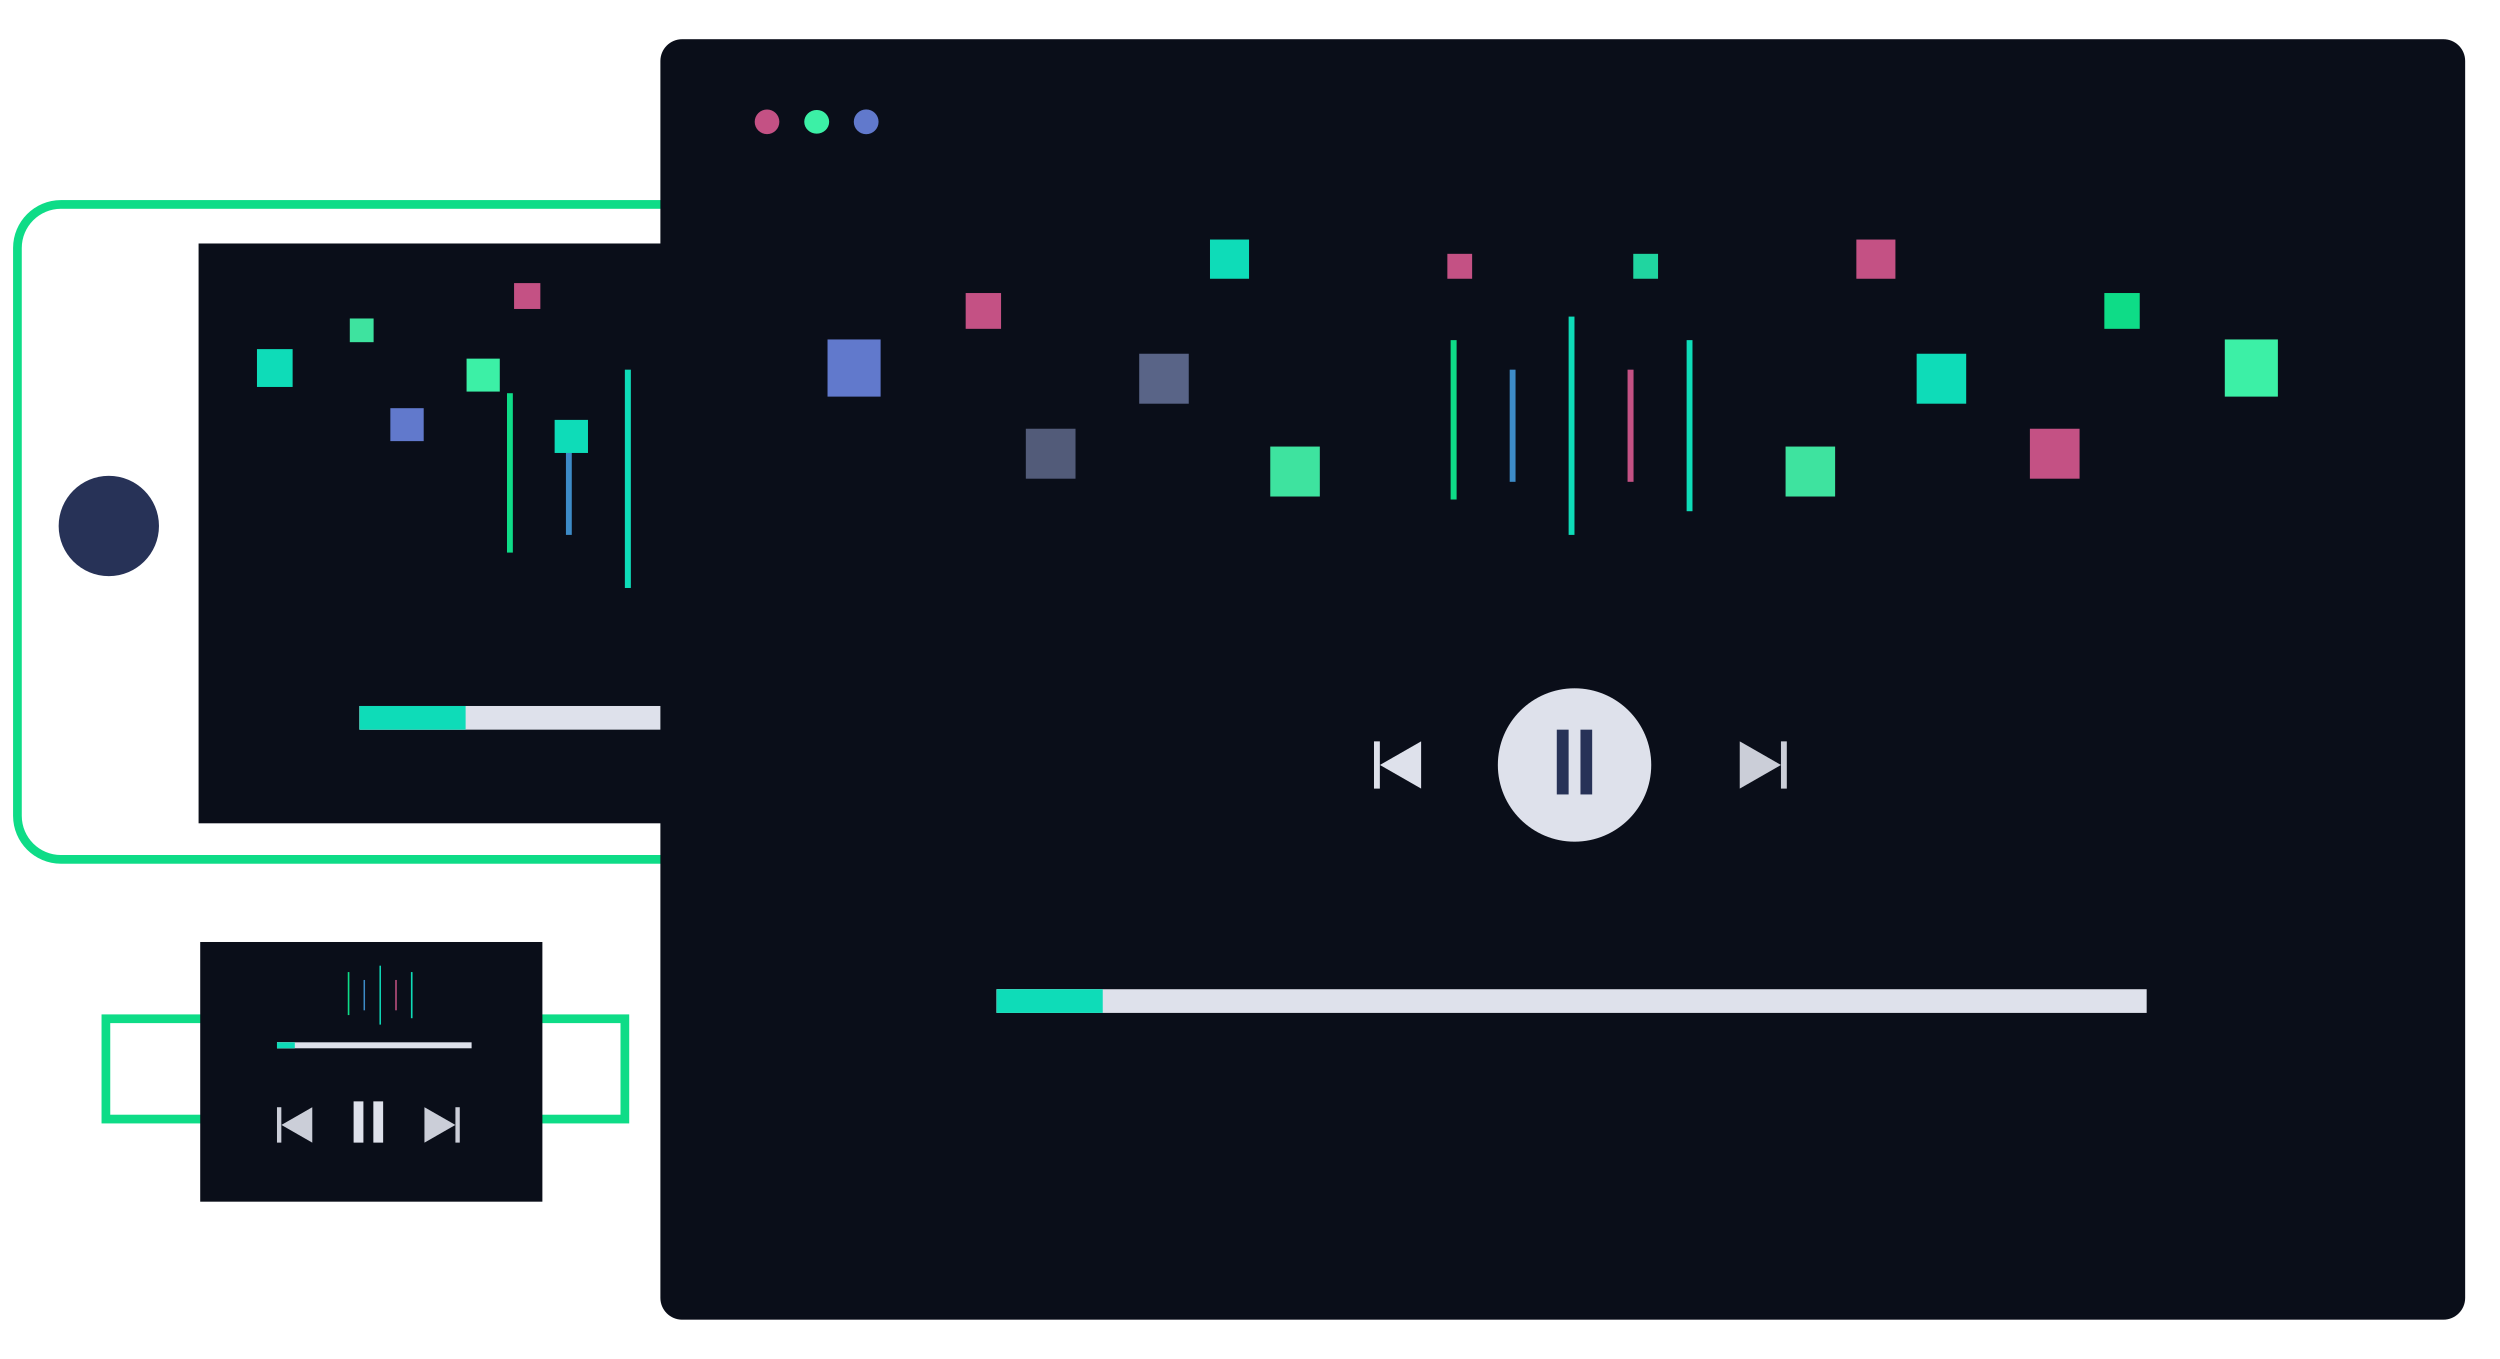
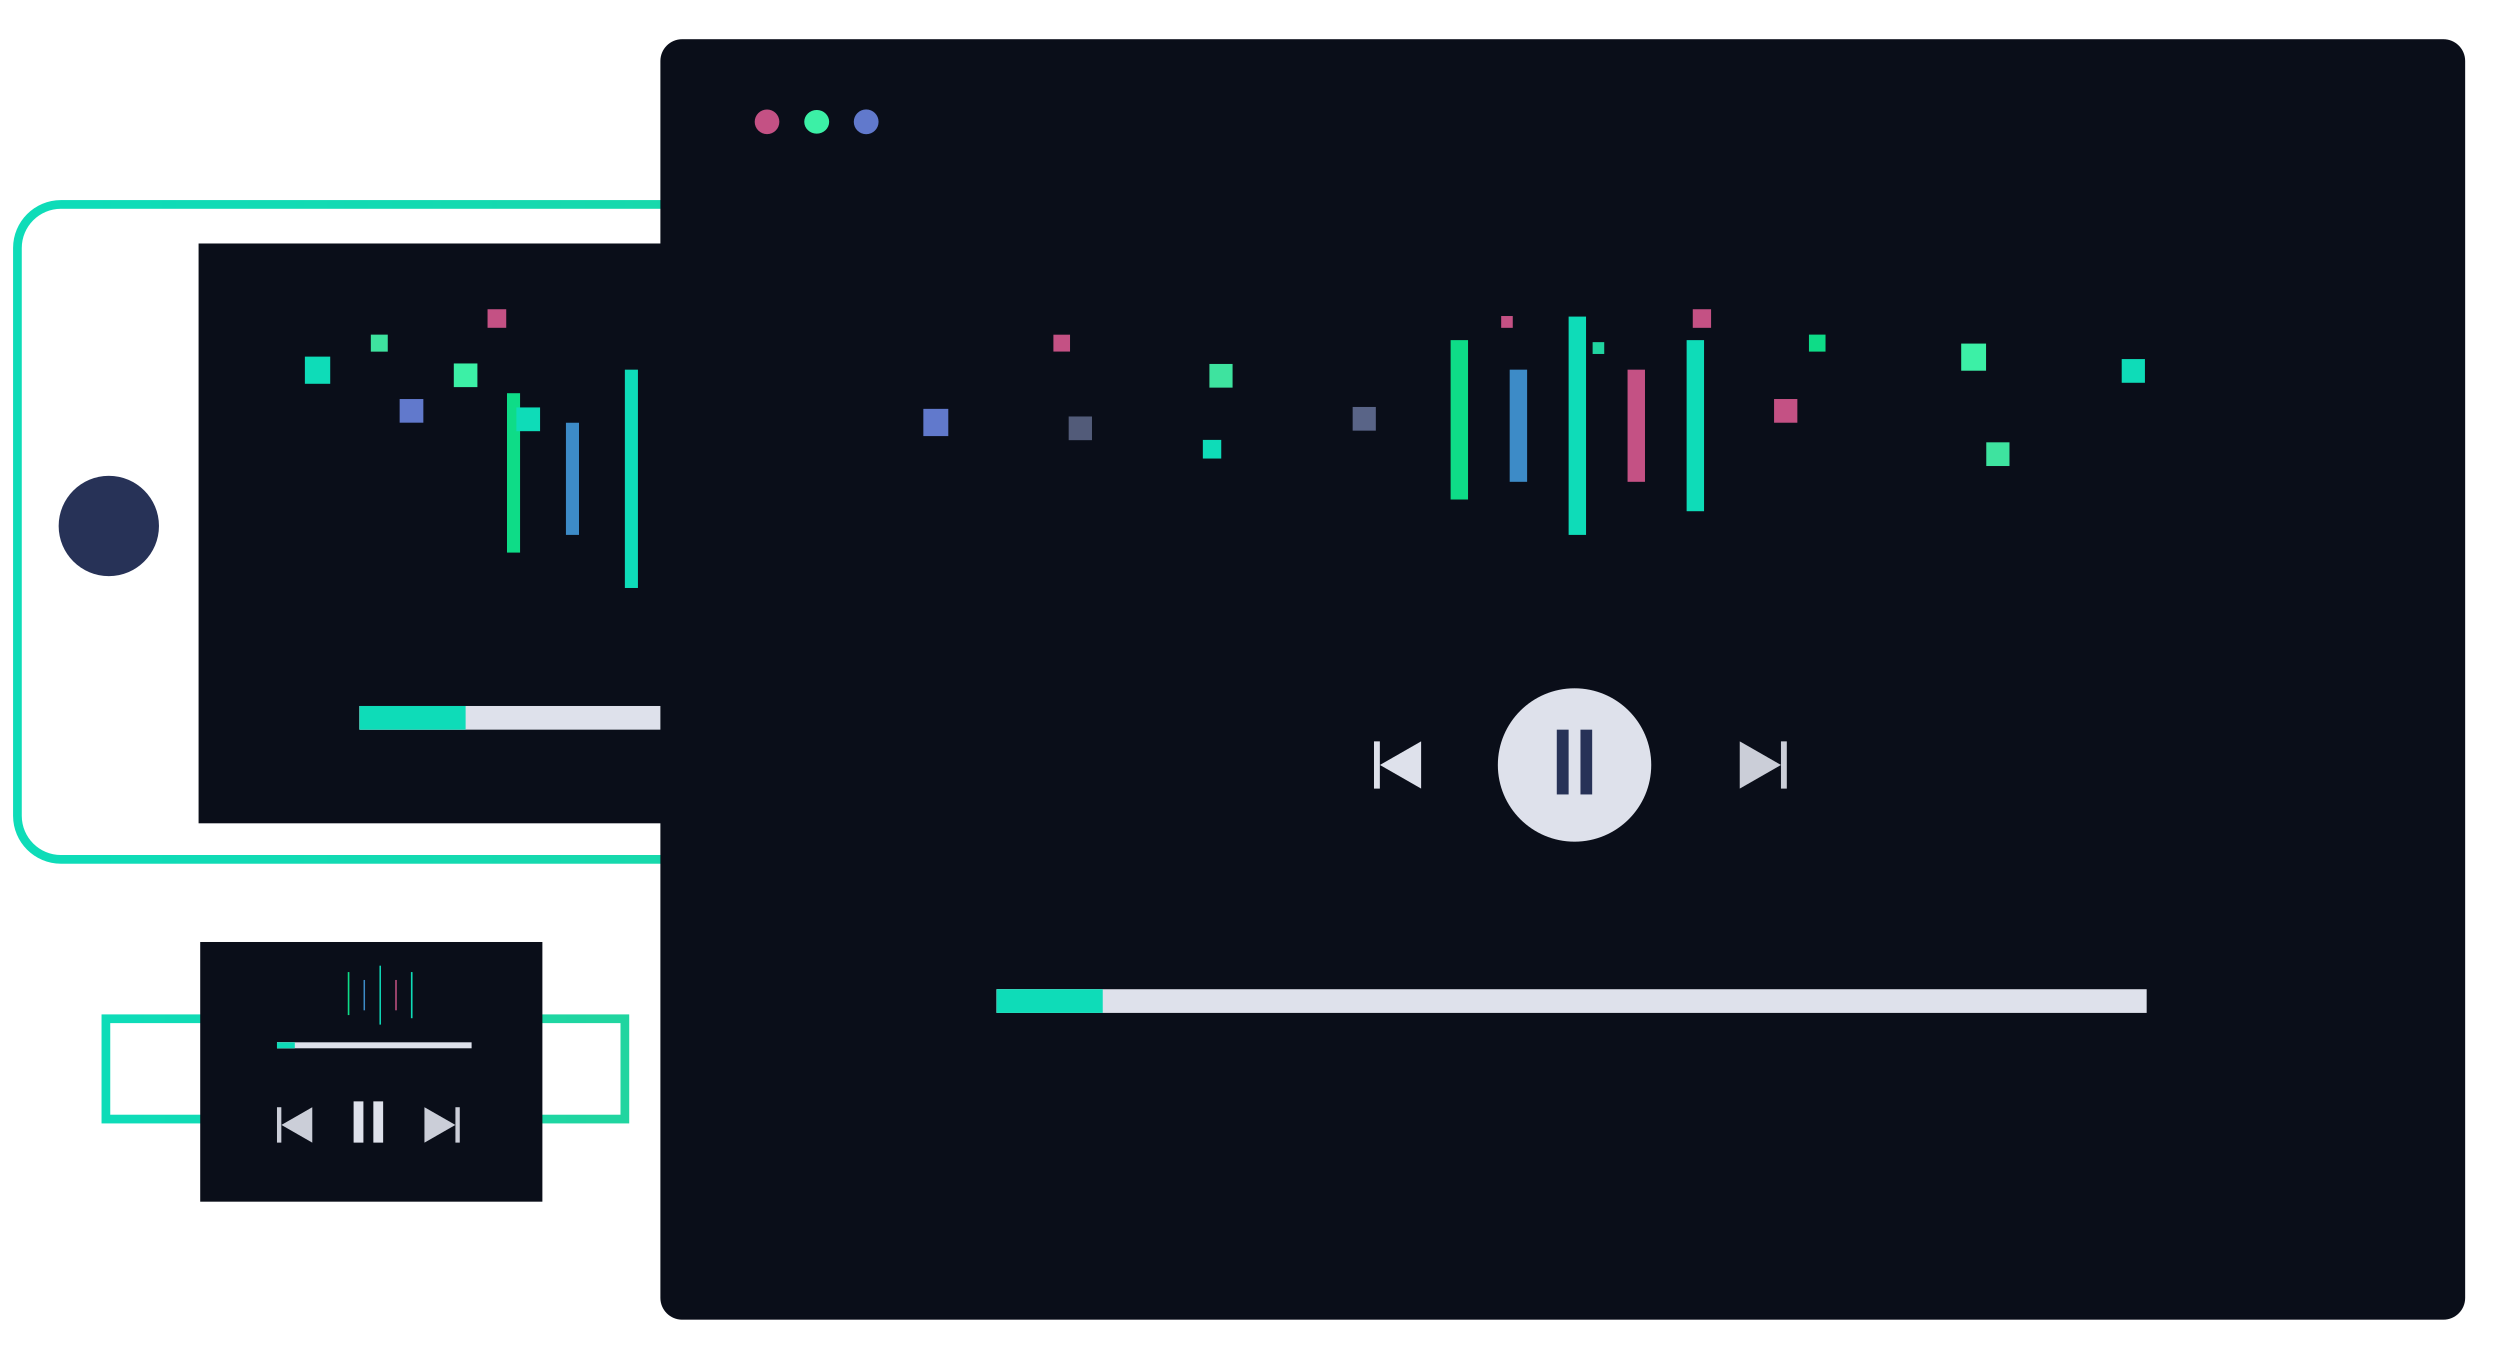
<svg xmlns="http://www.w3.org/2000/svg" preserveAspectRatio="xMidYMid" width="574" height="312" viewBox="0 0 574 312">
+   <style>
+     .cls-1 {
+     stroke:url(#aqua);
+     stroke-width: 2px;
+     fill: none;
+ }
+ 
+ .cls-2 {
+     fill: #273257;
+ }
+ 
+ .cls-3 {
+     fill: #0a0e19;
+ }
+ 
+ .cls-15,
+ .cls-4 {
+     fill: #c45184;
+ }
+ 
+ .cls-13,
+ .cls-5 {
+     fill: #dee1eb;
+ }
+ 
+ .cls-17,
+ .cls-6 {
+     fill: #0edcb8;
+ }
+ 
+ .cls-20,
+ .cls-7 {
+     fill: #3cf0a6;
+ }
+ 
+ .cls-14,
+ .cls-8 {
+     fill: #6179cc;
+ }
+ 
+ .cls-21,
+ .cls-9 {
+     fill: #0edc87;
+ }
+ 
+ .cls-10 {
+     fill: #3d8bc7;
+ }
+ 
+ .cls-11,
+ .cls-12 {
+     fill: #cbced8;
+ }
+ 
+ .cls-11,
+ .cls-13,
+ .cls-14,
+ .cls-15,
+ .cls-16,
+ .cls-17,
+ .cls-18,
+ .cls-19,
+ .cls-20,
+ .cls-21,
+ .cls-22 {
+     fill-rule: evenodd;
+ }
+ 
+ .cls-16 {
+     fill: #525b79;
+ }
+ 
+ .cls-18 {
+     fill: #596487;
+ }
+ 
+ .cls-19 {
+     fill: #3ee39f;
+ }
+ 
+ .cls-22 {
+     fill: #20d5a0;
+ }
+ 
+ .timer {
+     animation-name: timer;
+     animation-iteration-count: infinite;
+     animation-duration: 40s;
+ }
+ 
+ @keyframes timer {
+     0% {
+         width: 0;
+     }
+     100% {
+         width: 264.062px;
+     }
+ }
+ 
+ .timer-2 {
+     animation-name: timer-2;
+     animation-iteration-count: infinite;
+     animation-duration: 20s;
+ }
+ 
+ @keyframes timer-2 {
+     0% {
+         width: 0;
+     }
+     100% {
+         width: 69.094px;
+     }
+ }
+ 
+ .timer-3 {
+     animation-name: timer-3;
+     animation-iteration-count: infinite;
+     animation-duration: 10s;
+ }
+ 
+ @keyframes timer-3 {
+     0% {
+         width: 0;
+     }
+     100% {
+         width: 44.687px;
+     }
+ }
+ 
+ .beat {
+     transform-origin: center;
+ }
+ 
+ .beat-1 {
+     animation-name: beat-1;
+     animation-iteration-count: infinite;
+     animation-duration: 0.5s;
+     animation-timing-function: ease;
+ }
+ 
+ @keyframes beat-1 {
+     25%,
+     30% {
+         transform: scaleY(0.6);
+     }
+     70% {
+         transform: scaleY(1);
+     }
+ }
+ 
+ .beat-2 {
+     animation-name: beat-2;
+     animation-iteration-count: infinite;
+     animation-duration: 1s;
+     animation-timing-function: ease-in-out;
+ }
+ 
+ @keyframes beat-2 {
+     25%,
+     30% {
+         transform: scaleY(0.2);
+     }
+     70% {
+         transform: scaleY(1);
+     }
+ }
+ 
+ .beat-3 {
+     animation-name: beat-3;
+     animation-iteration-count: infinite;
+     animation-duration: 0.6s;
+     animation-timing-function: ease-in-out;
+ }
+ 
+ @keyframes beat-3 {
+     25%,
+     30% {
+         transform: scaleY(0.5);
+     }
+     70% {
+         transform: scaleY(1);
+     }
+ }
+ 
+ .beat-4 {
+     animation-name: beat-4;
+     animation-iteration-count: infinite;
+     animation-duration: 1.5s;
+     animation-timing-function: ease-in-out;
+ }
+ 
+ @keyframes beat-4 {
+     25%,
+     30% {
+         transform: scaleY(0.7);
+     }
+     70% {
+         transform: scaleY(1);
+     }
+ }
+ 
+ .blink {}
+ 
+ .blink-1 {
+     animation-name: blink-1;
+     animation-iteration-count: infinite;
+     animation-duration: 2s;
+     animation-timing-function: ease-in-out;
+ }
+ 
+ @keyframes blink-1 {
+     0% {
+         opacity: 1;
+     }
+     20% {
+         opacity: 0;
+     }
+     40% {
+         opacity: 1;
+     }
+     60% {
+         opacity: 0;
+     }
+     80% {
+         opacity: 1;
+     }
+     100%{
+       opacity: 0;
+     }
+ }
+ .blink-2 {
+     animation:  blink-2 2s ease-in-out infinite;
+     animation-delay: 0.4s;
+ 
+ }
+ 
+ @keyframes blink-2 {
+     0% {
+         opacity: 1;
+             }
+     20% {
+         opacity: 0;
+     }
+     40% {
+         opacity: 1;
+     }
+     60% {
+         opacity: 0;
+     }
+     80% {
+         opacity: 1;
+     }
+     100%{
+       opacity: 0;
+     }
+ }
+ .blink-3 {
+     animation:  blink-3 2s ease-in-out infinite;
+     animation-delay: 0.6s;
+ 
+ }
+ 
+ @keyframes blink-3 {
+     0% {
+         opacity: 1;
+             }
+     20% {
+         opacity: 0;
+     }
+     40% {
+         opacity: 1;
+     }
+     60% {
+         opacity: 0;
+     }
+     80% {
+         opacity: 1;
+     }
+     100%{
+       opacity: 0;
+     }
+ }
+ .blink-4 {
+     animation:  blink-4 2s ease-in-out infinite;
+     animation-delay: 0.8s;
+ 
+ }
+ 
+ @keyframes blink-4 {
+     0% {
+         opacity: 1;
+             }
+     20% {
+         opacity: 0;
+     }
+     40% {
+         opacity: 1;
+     }
+     60% {
+         opacity: 0;
+     }
+     80% {
+         opacity: 1;
+     }
+     100%{
+       opacity: 0;
+     }
+ }
+   </style>
  <defs>
-     <style>
-       .cls-1 {
-         stroke: #0edc87;
-         stroke-width: 2px;
-         fill: none;
-       }
- 
-       .cls-2 {
-         fill: #273257;
-       }
- 
-       .cls-3 {
-         fill: #0a0e19;
-       }
- 
-       .cls-4 {
-         fill: #c45184;
-       }
- 
-       .cls-13, .cls-5 {
-         fill: #dee1eb;
-       }
- 
-       .cls-6 {
-         fill: #0edcb8;
-       }
- 
-       .cls-7 {
-         fill: #3cf0a6;
-       }
- 
-       .cls-8 {
-         fill: #6179cc;
-       }
- 
-       .cls-9 {
-         fill: #0edc87;
-       }
- 
-       .cls-10 {
-         fill: #3d8bc7;
-       }
- 
-       .cls-11, .cls-12 {
-         fill: #cbced8;
-       }
- 
-       .cls-11, .cls-13 {
-         fill-rule: evenodd;
-       }
- 
-       .cls-14 {
-         fill: #525b79;
-       }
- 
-       .cls-15 {
-         fill: #596487;
-       }
- 
-       .cls-16 {
-         fill: #3ee39f;
-       }
- 
-       .cls-17 {
-         fill: #20d5a0;
-       }
-     </style>
+     <linearGradient id="aqua">
+       <stop offset="5%" stop-color="#0edcb8" />
+       <stop offset="95%" stop-color="#20d5a0" />
+     </linearGradient>
+     <linearGradient id="dark" x1="0%" y1="0%" x2="0%" y2="100%">
+       <stop offset="25%" stop-color="#0a0c15" />
+       <stop offset="75%" stop-color="#0b0e18" />
+     </linearGradient>
  </defs>
  <g>
    <rect x="4" y="46.938" width="293.875" height="150.375" rx="10" ry="10" class="cls-1" />
    <circle cx="24.984" cy="120.766" r="11.516" class="cls-2" />
    <rect x="45.594" y="55.906" width="239.031" height="133.125" class="cls-3" />
    <rect x="151.625" y="9" width="414.375" height="294" rx="5" ry="5" class="cls-3" />
    <circle cx="176.109" cy="27.969" r="2.828" class="cls-4" />
    <rect x="82.531" y="162.094" width="69.094" height="5.437" class="cls-5" />
-     <rect x="82.531" y="162.094" width="24.375" height="5.437" class="cls-6" />
+     <rect x="82.531" y="162.094" width="24.375" height="5.437" class="cls-6 timer-2" />
    <ellipse cx="187.516" cy="27.969" rx="2.859" ry="2.719" class="cls-7" />
    <circle cx="198.875" cy="27.969" r="2.844" class="cls-8" />
    <rect x="24.313" y="233.906" width="119.156" height="23.032" class="cls-1" />
    <rect x="45.969" y="216.281" width="78.562" height="59.625" class="cls-3" />
-     <rect x="360.156" y="72.688" width="1.344" height="50.126" class="cls-6" />
-     <rect x="373.688" y="84.875" width="1.375" height="25.75" class="cls-4" />
-     <rect x="333.063" y="78.094" width="1.375" height="36.594" class="cls-9" />
-     <rect x="346.625" y="84.875" width="1.344" height="25.75" class="cls-10" />
-     <rect x="387.25" y="78.094" width="1.344" height="39.281" class="cls-6" />
-     <rect x="87.125" y="221.719" width="0.344" height="13.531" class="cls-6" />
-     <rect x="90.75" y="225" width="0.344" height="6.969" class="cls-4" />
-     <rect x="79.844" y="223.188" width="0.375" height="9.875" class="cls-9" />
-     <rect x="83.469" y="225" width="0.344" height="6.969" class="cls-10" />
-     <rect x="94.344" y="223.188" width="0.375" height="10.593" class="cls-6" />
-     <rect x="143.469" y="84.875" width="1.375" height="50.125" class="cls-6" />
-     <rect x="116.406" y="90.281" width="1.344" height="36.594" class="cls-9" />
-     <rect x="129.938" y="97.063" width="1.343" height="25.751" class="cls-10" />
+     <rect x="360.156" y="72.688" width="4" height="50.126" class="cls-6 beat beat-3" />
+     <rect x="373.688" y="84.875" width="4" height="25.75" class="cls-4 beat beat-4" />
+     <rect x="333.063" y="78.094" width="4" height="36.594" class="cls-9 beat beat-1" />
+     <rect x="346.625" y="84.875" width="4" height="25.75" class="cls-10 beat beat-2" />
+     <rect x="387.25" y="78.094" width="4" height="39.281" class="cls-6 beat beat-2" />
+     <rect x="87.125" y="221.719" width="0.344" height="13.531" class="cls-6 beat beat-3" />
+     <rect x="90.75" y="225" width="0.344" height="6.969" class="cls-4 beat beat-2" />
+     <rect x="79.844" y="223.188" width="0.375" height="9.875" class="cls-9 beat beat-3" />
+     <rect x="83.469" y="225" width="0.344" height="6.969" class="cls-10 beat beat-4" />
+     <rect x="94.344" y="223.188" width="0.375" height="10.593" class="cls-6 beat beat-1" />
+     <rect x="143.469" y="84.875" width="3" height="50.125" class="cls-6 beat beat-3" />
+     <rect x="116.406" y="90.281" width="3" height="36.594" class="cls-9 beat beat-2" />
+     <rect x="129.938" y="97.063" width="3" height="25.751" class="cls-10 beat beat-1" />
    <rect x="228.813" y="227.125" width="264.062" height="5.438" class="cls-5" />
-     <rect x="228.813" y="227.125" width="24.375" height="5.438" class="cls-6" />
+     <rect x="228.813" y="227.125" width="24.375" height="5.438" class="cls-6 timer" />
    <rect x="63.594" y="239.313" width="44.687" height="1.375" class="cls-5" />
-     <rect x="63.594" y="239.313" width="4.094" height="1.375" class="cls-6" />
+     <rect x="63.594" y="239.313" width="4.094" height="1.375" class="cls-6 timer-3" />
    <ellipse cx="361.515" cy="175.641" rx="17.609" ry="17.609" class="cls-5" />
    <rect x="81.188" y="252.875" width="2.25" height="9.469" class="cls-5" />
    <rect x="85.719" y="252.875" width="2.25" height="9.469" class="cls-5" />
    <rect x="357.438" y="167.531" width="2.718" height="14.875" class="cls-2" />
    <path d="M408.911,175.639 L399.446,181.064 L399.446,170.214 L408.911,175.639 Z" class="cls-11" />
    <rect x="408.906" y="170.219" width="1.344" height="10.844" class="cls-12" />
    <path d="M104.551,258.286 L97.452,262.355 L97.452,254.217 L104.551,258.286 Z" class="cls-11" />
    <rect x="104.563" y="254.219" width="1" height="8.125" class="cls-12" />
    <path d="M64.601,258.286 L71.700,262.355 L71.700,254.217 L64.601,258.286 Z" class="cls-11" />
    <rect x="63.594" y="254.219" width="1" height="8.125" class="cls-12" />
    <path d="M316.824,175.639 L326.289,181.064 L326.289,170.214 L316.824,175.639 Z" class="cls-13" />
    <rect x="315.469" y="170.219" width="1.344" height="10.844" class="cls-5" />
    <rect x="362.875" y="167.531" width="2.688" height="14.875" class="cls-2" />
-     <rect x="190" y="77.938" width="12.188" height="13.125" class="cls-8" />
-     <rect x="221.719" y="67.281" width="8.125" height="8.219" class="cls-4" />
-     <rect x="235.531" y="98.438" width="11.407" height="11.469" class="cls-14" />
-     <rect x="277.813" y="55" width="8.968" height="9" class="cls-6" />
-     <rect x="261.563" y="81.219" width="11.375" height="11.469" class="cls-15" />
-     <rect x="291.656" y="102.531" width="11.375" height="11.469" class="cls-16" />
-     <rect x="59" y="80.156" width="8.188" height="8.688" class="cls-6" />
-     <rect x="80.313" y="73.125" width="5.469" height="5.438" class="cls-16" />
-     <rect x="89.625" y="93.719" width="7.656" height="7.562" class="cls-8" />
-     <rect x="118.031" y="65" width="6.032" height="5.938" class="cls-4" />
-     <rect x="107.125" y="82.344" width="7.625" height="7.563" class="cls-7" />
-     <rect x="127.344" y="96.406" width="7.656" height="7.594" class="cls-6" />
-     <rect x="332.313" y="58.281" width="5.687" height="5.719" class="cls-4" />
-     <rect x="510.813" y="77.938" width="12.187" height="13.125" class="cls-7" />
-     <rect x="483.156" y="67.281" width="8.125" height="8.219" class="cls-9" />
-     <rect x="466.063" y="98.438" width="11.406" height="11.469" class="cls-4" />
-     <rect x="426.219" y="55" width="8.969" height="9" class="cls-4" />
-     <rect x="440.063" y="81.219" width="11.375" height="11.469" class="cls-6" />
-     <rect x="409.969" y="102.531" width="11.375" height="11.469" class="cls-16" />
-     <rect x="375" y="58.281" width="5.688" height="5.719" class="cls-17" />
+     <path d="M212.000,93.875 L217.726,93.875 L217.726,100.125 L212.000,100.125 L212.000,93.875 Z" class="cls-14 blink-1" />
+     <path d="M241.861,76.844 L245.678,76.844 L245.678,80.719 L241.861,80.719 L241.861,76.844 Z" class="cls-15 blink-4" />
+     <path d="M245.369,95.625 L250.719,95.625 L250.719,101.062 L245.369,101.062 L245.369,95.625 Z" class="cls-16 blink-2" />
+     <path d="M276.174,101.000 L280.397,101.000 L280.397,105.281 L276.174,105.281 L276.174,101.000 Z" class="cls-17 blink-4" />
+     <path d="M310.571,93.438 L315.890,93.438 L315.890,98.875 L310.571,98.875 L310.571,93.438 Z" class="cls-18 blink-1" />
+     <path d="M277.681,83.563 L283.000,83.563 L283.000,89.000 L277.681,89.000 L277.681,83.563 Z" class="cls-19 blink-3" />
+     <path d="M70.000,81.881 L75.817,81.881 L75.817,88.119 L70.000,88.119 L70.000,81.881 Z" class="cls-17 blink-2" />
+     <path d="M85.143,76.833 L89.029,76.833 L89.029,80.737 L85.143,80.737 L85.143,76.833 Z" class="cls-19 blink-4" />
+     <path d="M91.760,91.619 L97.200,91.619 L97.200,97.048 L91.760,97.048 L91.760,91.619 Z" class="cls-14 blink-1" />
+     <path d="M111.943,71.000 L116.229,71.000 L116.229,75.263 L111.943,75.263 L111.943,71.000 Z" class="cls-15 blink-3" />
+     <path d="M104.194,83.452 L109.612,83.452 L109.612,88.881 L104.194,88.881 L104.194,83.452 Z" class="cls-20 blink-3" />
+     <path d="M118.560,93.548 L124.000,93.548 L124.000,99.000 L118.560,99.000 L118.560,93.548 Z" class="cls-17 blink-1" />
+     <path d="M344.669,72.557 L347.333,72.557 L347.333,75.271 L344.669,75.271 L344.669,72.557 Z" class="cls-15 blink-1" />
+     <path d="M450.291,78.886 L456.000,78.886 L456.000,85.114 L450.291,85.114 L450.291,78.886 Z" class="cls-20 blink-2" />
+     <path d="M415.334,76.828 L419.141,76.828 L419.141,80.729 L415.334,80.729 L415.334,76.828 Z" class="cls-21 blink-4" />
+     <path d="M407.327,91.614 L412.670,91.614 L412.670,97.057 L407.327,97.057 L407.327,91.614 Z" class="cls-15 blink-2" />
+     <path d="M388.661,71.000 L392.863,71.000 L392.863,75.271 L388.661,75.271 L388.661,71.000 Z" class="cls-15 blink-3" />
+     <path d="M487.146,82.443 L492.475,82.443 L492.475,87.886 L487.146,87.886 L487.146,82.443 Z" class="cls-17 blink-3" />
+     <path d="M456.048,101.557 L461.377,101.557 L461.377,107.000 L456.048,107.000 L456.048,101.557 Z" class="cls-19 blink-1" />
+     <path d="M365.667,78.557 L368.331,78.557 L368.331,81.271 L365.667,81.271 L365.667,78.557 Z" class="cls-22 blink-2" />
  </g>
</svg>
